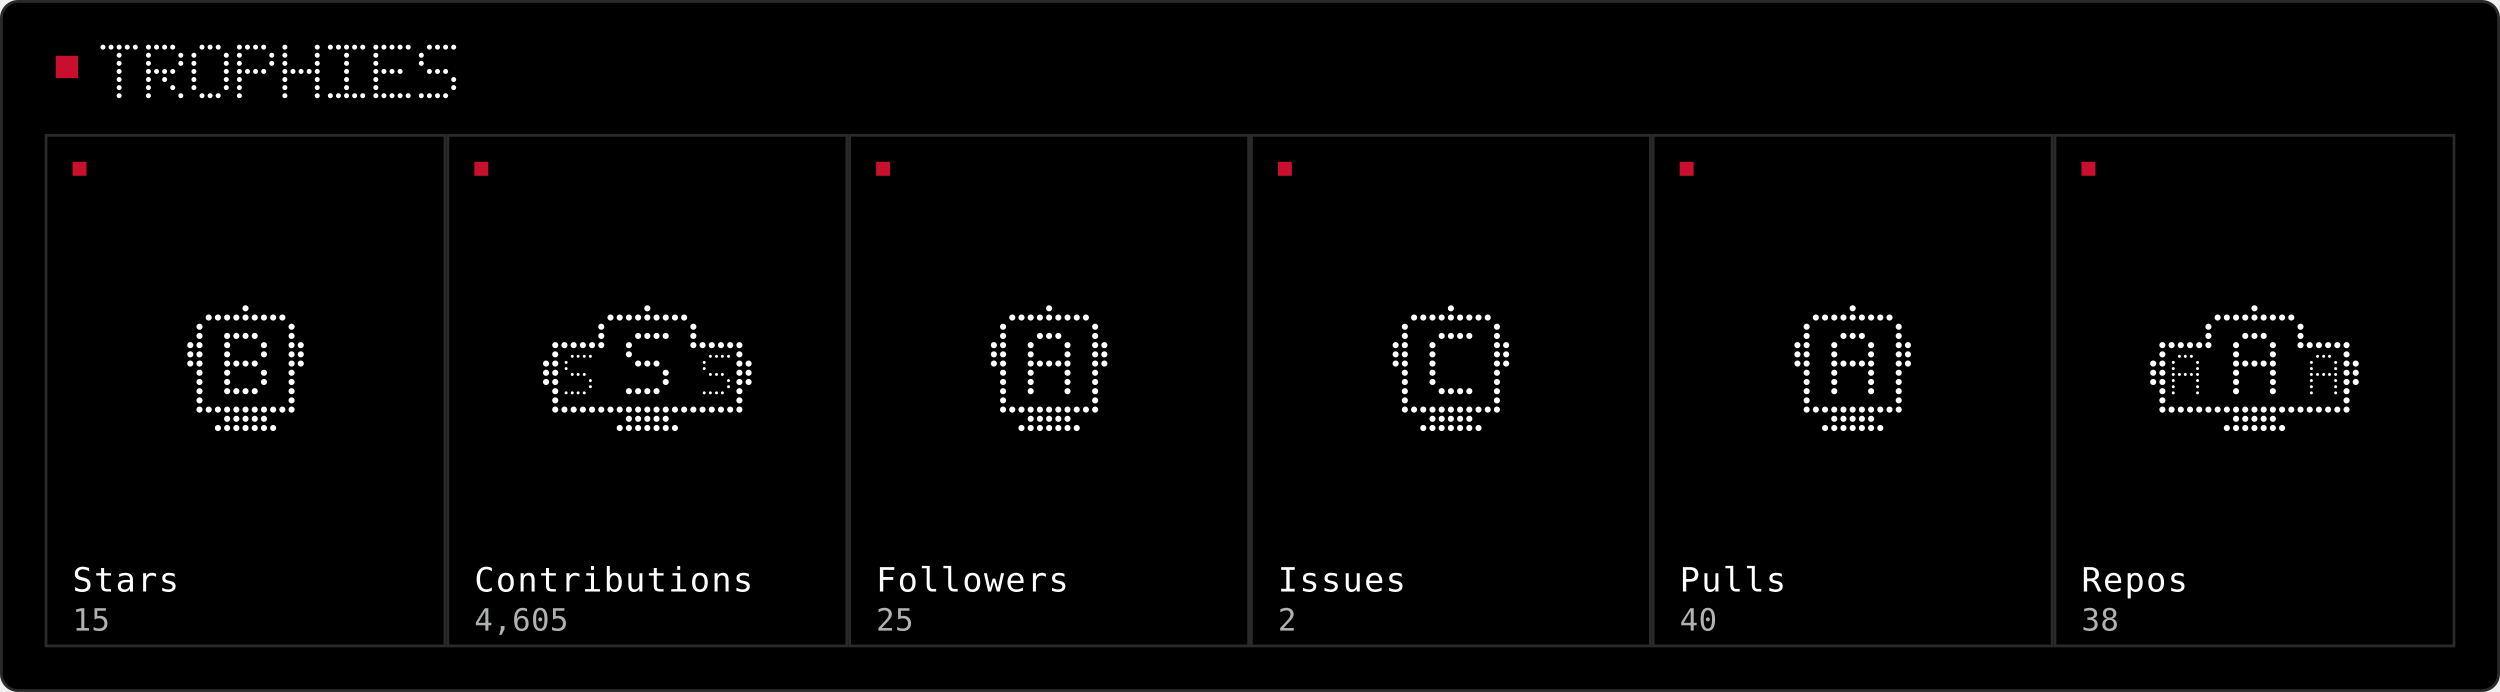
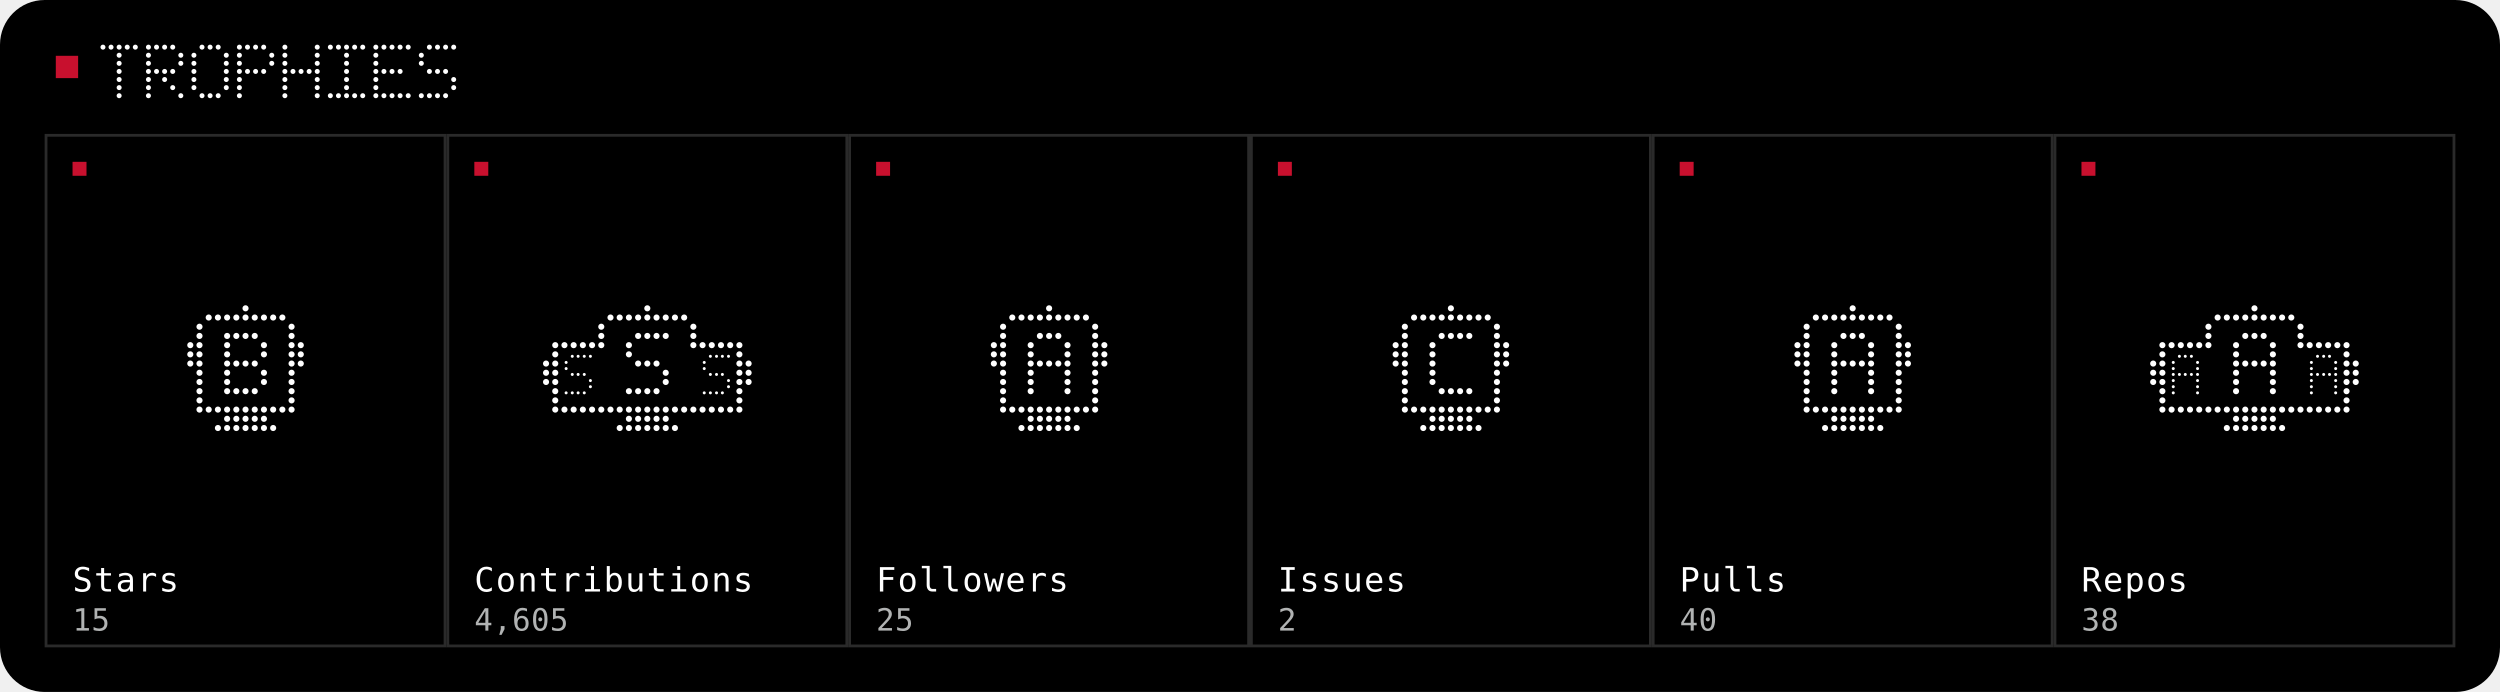
<svg xmlns="http://www.w3.org/2000/svg" width="896" height="248" viewBox="0 0 896 248" role="img">
-   <rect x="0.5" y="0.5" width="895" height="247" rx="6" fill="#000000" stroke="#2A2A2A" stroke-width="1" />
+   <rect width="896" height="248" rx="16" fill="#000000" />
  <rect x="20" y="20" width="8" height="8" fill="#C8102E" />
  <circle cx="36.9" cy="16.9" r="0.90" fill="#FFFFFF" />
  <circle cx="39.8" cy="16.9" r="0.90" fill="#FFFFFF" />
  <circle cx="42.7" cy="16.9" r="0.90" fill="#FFFFFF" />
  <circle cx="45.6" cy="16.9" r="0.90" fill="#FFFFFF" />
  <circle cx="48.5" cy="16.9" r="0.90" fill="#FFFFFF" />
  <circle cx="42.7" cy="19.8" r="0.90" fill="#FFFFFF" />
  <circle cx="42.7" cy="22.7" r="0.90" fill="#FFFFFF" />
  <circle cx="42.7" cy="25.6" r="0.90" fill="#FFFFFF" />
  <circle cx="42.7" cy="28.5" r="0.90" fill="#FFFFFF" />
  <circle cx="42.7" cy="31.4" r="0.90" fill="#FFFFFF" />
  <circle cx="42.7" cy="34.3" r="0.90" fill="#FFFFFF" />
  <circle cx="53.2" cy="16.9" r="0.90" fill="#FFFFFF" />
  <circle cx="56.1" cy="16.9" r="0.90" fill="#FFFFFF" />
  <circle cx="59.0" cy="16.9" r="0.90" fill="#FFFFFF" />
  <circle cx="61.9" cy="16.9" r="0.90" fill="#FFFFFF" />
  <circle cx="53.2" cy="19.8" r="0.90" fill="#FFFFFF" />
  <circle cx="64.8" cy="19.8" r="0.90" fill="#FFFFFF" />
  <circle cx="53.2" cy="22.7" r="0.90" fill="#FFFFFF" />
  <circle cx="64.8" cy="22.7" r="0.90" fill="#FFFFFF" />
  <circle cx="53.2" cy="25.6" r="0.90" fill="#FFFFFF" />
  <circle cx="56.1" cy="25.6" r="0.90" fill="#FFFFFF" />
  <circle cx="59.0" cy="25.6" r="0.90" fill="#FFFFFF" />
  <circle cx="61.9" cy="25.6" r="0.90" fill="#FFFFFF" />
  <circle cx="53.2" cy="28.5" r="0.90" fill="#FFFFFF" />
  <circle cx="59.0" cy="28.5" r="0.90" fill="#FFFFFF" />
  <circle cx="53.2" cy="31.4" r="0.90" fill="#FFFFFF" />
  <circle cx="61.9" cy="31.4" r="0.90" fill="#FFFFFF" />
  <circle cx="53.2" cy="34.3" r="0.90" fill="#FFFFFF" />
  <circle cx="64.8" cy="34.3" r="0.90" fill="#FFFFFF" />
  <circle cx="72.4" cy="16.9" r="0.90" fill="#FFFFFF" />
  <circle cx="75.3" cy="16.9" r="0.90" fill="#FFFFFF" />
  <circle cx="78.2" cy="16.9" r="0.90" fill="#FFFFFF" />
  <circle cx="69.5" cy="19.8" r="0.90" fill="#FFFFFF" />
  <circle cx="81.1" cy="19.8" r="0.90" fill="#FFFFFF" />
  <circle cx="69.5" cy="22.7" r="0.90" fill="#FFFFFF" />
  <circle cx="81.1" cy="22.7" r="0.90" fill="#FFFFFF" />
  <circle cx="69.5" cy="25.6" r="0.90" fill="#FFFFFF" />
  <circle cx="81.1" cy="25.6" r="0.90" fill="#FFFFFF" />
  <circle cx="69.5" cy="28.5" r="0.90" fill="#FFFFFF" />
  <circle cx="81.1" cy="28.5" r="0.90" fill="#FFFFFF" />
  <circle cx="69.5" cy="31.4" r="0.90" fill="#FFFFFF" />
  <circle cx="81.1" cy="31.4" r="0.90" fill="#FFFFFF" />
  <circle cx="72.4" cy="34.3" r="0.90" fill="#FFFFFF" />
  <circle cx="75.3" cy="34.3" r="0.90" fill="#FFFFFF" />
  <circle cx="78.2" cy="34.3" r="0.90" fill="#FFFFFF" />
  <circle cx="85.8" cy="16.9" r="0.90" fill="#FFFFFF" />
  <circle cx="88.7" cy="16.9" r="0.90" fill="#FFFFFF" />
  <circle cx="91.6" cy="16.9" r="0.90" fill="#FFFFFF" />
  <circle cx="94.5" cy="16.9" r="0.90" fill="#FFFFFF" />
  <circle cx="85.8" cy="19.8" r="0.90" fill="#FFFFFF" />
  <circle cx="97.4" cy="19.8" r="0.90" fill="#FFFFFF" />
  <circle cx="85.8" cy="22.7" r="0.90" fill="#FFFFFF" />
  <circle cx="97.4" cy="22.7" r="0.90" fill="#FFFFFF" />
  <circle cx="85.8" cy="25.6" r="0.90" fill="#FFFFFF" />
  <circle cx="88.7" cy="25.6" r="0.90" fill="#FFFFFF" />
  <circle cx="91.6" cy="25.6" r="0.90" fill="#FFFFFF" />
  <circle cx="94.5" cy="25.6" r="0.90" fill="#FFFFFF" />
  <circle cx="85.8" cy="28.5" r="0.90" fill="#FFFFFF" />
  <circle cx="85.8" cy="31.4" r="0.90" fill="#FFFFFF" />
  <circle cx="85.8" cy="34.3" r="0.90" fill="#FFFFFF" />
  <circle cx="102.1" cy="16.9" r="0.90" fill="#FFFFFF" />
  <circle cx="113.7" cy="16.9" r="0.90" fill="#FFFFFF" />
  <circle cx="102.1" cy="19.8" r="0.90" fill="#FFFFFF" />
  <circle cx="113.7" cy="19.8" r="0.90" fill="#FFFFFF" />
  <circle cx="102.1" cy="22.7" r="0.90" fill="#FFFFFF" />
  <circle cx="113.7" cy="22.7" r="0.90" fill="#FFFFFF" />
  <circle cx="102.1" cy="25.6" r="0.90" fill="#FFFFFF" />
  <circle cx="105.0" cy="25.6" r="0.90" fill="#FFFFFF" />
  <circle cx="107.9" cy="25.6" r="0.90" fill="#FFFFFF" />
  <circle cx="110.8" cy="25.6" r="0.90" fill="#FFFFFF" />
  <circle cx="113.7" cy="25.6" r="0.90" fill="#FFFFFF" />
  <circle cx="102.1" cy="28.5" r="0.90" fill="#FFFFFF" />
  <circle cx="113.7" cy="28.5" r="0.90" fill="#FFFFFF" />
  <circle cx="102.1" cy="31.4" r="0.90" fill="#FFFFFF" />
  <circle cx="113.7" cy="31.4" r="0.90" fill="#FFFFFF" />
  <circle cx="102.1" cy="34.3" r="0.90" fill="#FFFFFF" />
  <circle cx="113.7" cy="34.3" r="0.90" fill="#FFFFFF" />
  <circle cx="118.4" cy="16.9" r="0.90" fill="#FFFFFF" />
  <circle cx="121.3" cy="16.9" r="0.90" fill="#FFFFFF" />
  <circle cx="124.2" cy="16.9" r="0.90" fill="#FFFFFF" />
  <circle cx="127.1" cy="16.9" r="0.90" fill="#FFFFFF" />
  <circle cx="130.0" cy="16.9" r="0.90" fill="#FFFFFF" />
  <circle cx="124.2" cy="19.8" r="0.90" fill="#FFFFFF" />
  <circle cx="124.2" cy="22.7" r="0.90" fill="#FFFFFF" />
  <circle cx="124.2" cy="25.6" r="0.90" fill="#FFFFFF" />
  <circle cx="124.2" cy="28.5" r="0.90" fill="#FFFFFF" />
  <circle cx="124.2" cy="31.4" r="0.90" fill="#FFFFFF" />
  <circle cx="118.4" cy="34.3" r="0.90" fill="#FFFFFF" />
  <circle cx="121.3" cy="34.3" r="0.90" fill="#FFFFFF" />
  <circle cx="124.2" cy="34.3" r="0.90" fill="#FFFFFF" />
  <circle cx="127.1" cy="34.3" r="0.90" fill="#FFFFFF" />
  <circle cx="130.0" cy="34.3" r="0.90" fill="#FFFFFF" />
  <circle cx="134.7" cy="16.9" r="0.90" fill="#FFFFFF" />
  <circle cx="137.6" cy="16.9" r="0.90" fill="#FFFFFF" />
  <circle cx="140.5" cy="16.9" r="0.90" fill="#FFFFFF" />
  <circle cx="143.4" cy="16.9" r="0.90" fill="#FFFFFF" />
  <circle cx="146.3" cy="16.9" r="0.90" fill="#FFFFFF" />
  <circle cx="134.7" cy="19.8" r="0.90" fill="#FFFFFF" />
  <circle cx="134.7" cy="22.7" r="0.90" fill="#FFFFFF" />
  <circle cx="134.7" cy="25.6" r="0.90" fill="#FFFFFF" />
  <circle cx="137.6" cy="25.6" r="0.90" fill="#FFFFFF" />
  <circle cx="140.5" cy="25.6" r="0.90" fill="#FFFFFF" />
  <circle cx="143.4" cy="25.6" r="0.90" fill="#FFFFFF" />
  <circle cx="134.7" cy="28.5" r="0.90" fill="#FFFFFF" />
  <circle cx="134.7" cy="31.4" r="0.90" fill="#FFFFFF" />
  <circle cx="134.7" cy="34.3" r="0.90" fill="#FFFFFF" />
  <circle cx="137.6" cy="34.3" r="0.90" fill="#FFFFFF" />
  <circle cx="140.5" cy="34.3" r="0.90" fill="#FFFFFF" />
  <circle cx="143.4" cy="34.3" r="0.90" fill="#FFFFFF" />
  <circle cx="146.3" cy="34.3" r="0.90" fill="#FFFFFF" />
  <circle cx="153.9" cy="16.9" r="0.90" fill="#FFFFFF" />
  <circle cx="156.8" cy="16.9" r="0.90" fill="#FFFFFF" />
  <circle cx="159.7" cy="16.9" r="0.90" fill="#FFFFFF" />
  <circle cx="162.6" cy="16.9" r="0.90" fill="#FFFFFF" />
  <circle cx="151.0" cy="19.8" r="0.90" fill="#FFFFFF" />
  <circle cx="151.0" cy="22.7" r="0.90" fill="#FFFFFF" />
  <circle cx="153.9" cy="25.6" r="0.90" fill="#FFFFFF" />
  <circle cx="156.8" cy="25.6" r="0.90" fill="#FFFFFF" />
  <circle cx="159.7" cy="25.6" r="0.90" fill="#FFFFFF" />
  <circle cx="162.6" cy="28.5" r="0.90" fill="#FFFFFF" />
  <circle cx="162.6" cy="31.4" r="0.90" fill="#FFFFFF" />
  <circle cx="151.0" cy="34.3" r="0.90" fill="#FFFFFF" />
  <circle cx="153.9" cy="34.3" r="0.90" fill="#FFFFFF" />
  <circle cx="156.8" cy="34.3" r="0.90" fill="#FFFFFF" />
  <circle cx="159.7" cy="34.3" r="0.90" fill="#FFFFFF" />
  <rect x="16.5" y="48.5" width="143.0" height="183.0" fill="none" stroke="#2A2A2A" />
  <rect x="26.0" y="58.0" width="5" height="5" fill="#C8102E" />
  <circle cx="88.0" cy="110.5" r="1.10" fill="#FFFFFF" />
  <circle cx="74.8" cy="113.8" r="1.10" fill="#FFFFFF" />
  <circle cx="78.1" cy="113.8" r="1.10" fill="#FFFFFF" />
  <circle cx="81.4" cy="113.8" r="1.10" fill="#FFFFFF" />
  <circle cx="84.7" cy="113.8" r="1.10" fill="#FFFFFF" />
  <circle cx="88.0" cy="113.8" r="1.10" fill="#FFFFFF" />
  <circle cx="91.3" cy="113.8" r="1.10" fill="#FFFFFF" />
  <circle cx="94.6" cy="113.8" r="1.10" fill="#FFFFFF" />
  <circle cx="97.9" cy="113.8" r="1.10" fill="#FFFFFF" />
  <circle cx="101.2" cy="113.8" r="1.10" fill="#FFFFFF" />
  <circle cx="71.5" cy="117.1" r="1.10" fill="#FFFFFF" />
  <circle cx="104.5" cy="117.1" r="1.10" fill="#FFFFFF" />
  <circle cx="71.5" cy="120.4" r="1.10" fill="#FFFFFF" />
  <circle cx="104.5" cy="120.4" r="1.10" fill="#FFFFFF" />
  <circle cx="71.5" cy="123.7" r="1.10" fill="#FFFFFF" />
  <circle cx="104.5" cy="123.7" r="1.10" fill="#FFFFFF" />
  <circle cx="71.5" cy="127.0" r="1.10" fill="#FFFFFF" />
  <circle cx="104.5" cy="127.0" r="1.10" fill="#FFFFFF" />
  <circle cx="71.5" cy="130.3" r="1.10" fill="#FFFFFF" />
  <circle cx="104.5" cy="130.3" r="1.10" fill="#FFFFFF" />
  <circle cx="71.5" cy="133.6" r="1.10" fill="#FFFFFF" />
  <circle cx="104.5" cy="133.6" r="1.10" fill="#FFFFFF" />
  <circle cx="71.5" cy="136.9" r="1.10" fill="#FFFFFF" />
  <circle cx="104.5" cy="136.9" r="1.10" fill="#FFFFFF" />
  <circle cx="71.5" cy="140.2" r="1.10" fill="#FFFFFF" />
  <circle cx="104.5" cy="140.2" r="1.10" fill="#FFFFFF" />
  <circle cx="71.5" cy="143.5" r="1.10" fill="#FFFFFF" />
  <circle cx="104.5" cy="143.5" r="1.10" fill="#FFFFFF" />
  <circle cx="68.2" cy="123.7" r="1.10" fill="#FFFFFF" />
  <circle cx="107.8" cy="123.7" r="1.10" fill="#FFFFFF" />
  <circle cx="68.2" cy="127.0" r="1.10" fill="#FFFFFF" />
  <circle cx="107.8" cy="127.0" r="1.10" fill="#FFFFFF" />
  <circle cx="68.2" cy="130.3" r="1.10" fill="#FFFFFF" />
  <circle cx="107.8" cy="130.3" r="1.10" fill="#FFFFFF" />
  <circle cx="71.5" cy="146.8" r="1.10" fill="#FFFFFF" />
  <circle cx="74.8" cy="146.8" r="1.10" fill="#FFFFFF" />
  <circle cx="78.1" cy="146.8" r="1.10" fill="#FFFFFF" />
  <circle cx="81.4" cy="146.8" r="1.10" fill="#FFFFFF" />
  <circle cx="84.7" cy="146.8" r="1.10" fill="#FFFFFF" />
  <circle cx="88.0" cy="146.8" r="1.10" fill="#FFFFFF" />
  <circle cx="91.3" cy="146.8" r="1.10" fill="#FFFFFF" />
  <circle cx="94.6" cy="146.8" r="1.10" fill="#FFFFFF" />
  <circle cx="97.9" cy="146.8" r="1.10" fill="#FFFFFF" />
  <circle cx="101.2" cy="146.8" r="1.10" fill="#FFFFFF" />
  <circle cx="104.5" cy="146.8" r="1.10" fill="#FFFFFF" />
  <circle cx="81.4" cy="150.1" r="1.10" fill="#FFFFFF" />
  <circle cx="84.7" cy="150.1" r="1.10" fill="#FFFFFF" />
  <circle cx="88.0" cy="150.1" r="1.10" fill="#FFFFFF" />
  <circle cx="91.3" cy="150.1" r="1.10" fill="#FFFFFF" />
  <circle cx="94.6" cy="150.1" r="1.10" fill="#FFFFFF" />
  <circle cx="78.1" cy="153.4" r="1.10" fill="#FFFFFF" />
  <circle cx="81.4" cy="153.4" r="1.10" fill="#FFFFFF" />
  <circle cx="84.7" cy="153.4" r="1.10" fill="#FFFFFF" />
  <circle cx="88.0" cy="153.4" r="1.10" fill="#FFFFFF" />
  <circle cx="91.3" cy="153.4" r="1.10" fill="#FFFFFF" />
  <circle cx="94.6" cy="153.4" r="1.10" fill="#FFFFFF" />
  <circle cx="97.9" cy="153.4" r="1.10" fill="#FFFFFF" />
  <circle cx="81.4" cy="120.4" r="1.10" fill="#FFFFFF" />
  <circle cx="84.7" cy="120.4" r="1.10" fill="#FFFFFF" />
  <circle cx="88.0" cy="120.4" r="1.10" fill="#FFFFFF" />
  <circle cx="91.3" cy="120.4" r="1.10" fill="#FFFFFF" />
  <circle cx="81.4" cy="123.7" r="1.10" fill="#FFFFFF" />
  <circle cx="94.6" cy="123.7" r="1.10" fill="#FFFFFF" />
  <circle cx="81.4" cy="127.0" r="1.10" fill="#FFFFFF" />
  <circle cx="94.6" cy="127.0" r="1.10" fill="#FFFFFF" />
  <circle cx="81.4" cy="130.3" r="1.10" fill="#FFFFFF" />
  <circle cx="84.7" cy="130.3" r="1.10" fill="#FFFFFF" />
  <circle cx="88.0" cy="130.3" r="1.10" fill="#FFFFFF" />
  <circle cx="91.3" cy="130.3" r="1.10" fill="#FFFFFF" />
  <circle cx="81.4" cy="133.6" r="1.10" fill="#FFFFFF" />
  <circle cx="94.6" cy="133.6" r="1.10" fill="#FFFFFF" />
  <circle cx="81.4" cy="136.9" r="1.10" fill="#FFFFFF" />
  <circle cx="94.6" cy="136.9" r="1.10" fill="#FFFFFF" />
  <circle cx="81.4" cy="140.2" r="1.10" fill="#FFFFFF" />
  <circle cx="84.7" cy="140.2" r="1.10" fill="#FFFFFF" />
  <circle cx="88.0" cy="140.2" r="1.10" fill="#FFFFFF" />
  <circle cx="91.3" cy="140.2" r="1.10" fill="#FFFFFF" />
  <text x="26.0" y="212" fill="#FFFFFF" text-anchor="start" font-family="ui-monospace, Geist Mono, monospace" font-size="12" letter-spacing="0.5" dominant-baseline="auto">Stars</text>
  <text x="26.0" y="226" fill="#B1B3B3" text-anchor="start" font-family="ui-monospace, Geist Mono, monospace" font-size="11" letter-spacing="0.15" dominant-baseline="auto">15</text>
  <rect x="160.5" y="48.5" width="143.0" height="183.0" fill="none" stroke="#2A2A2A" />
  <rect x="170.0" y="58.0" width="5" height="5" fill="#C8102E" />
  <circle cx="232.0" cy="110.5" r="1.10" fill="#FFFFFF" />
  <circle cx="218.8" cy="113.8" r="1.10" fill="#FFFFFF" />
  <circle cx="222.1" cy="113.8" r="1.10" fill="#FFFFFF" />
  <circle cx="225.4" cy="113.8" r="1.10" fill="#FFFFFF" />
  <circle cx="228.7" cy="113.8" r="1.10" fill="#FFFFFF" />
  <circle cx="232.0" cy="113.8" r="1.10" fill="#FFFFFF" />
  <circle cx="235.3" cy="113.8" r="1.10" fill="#FFFFFF" />
  <circle cx="238.6" cy="113.8" r="1.10" fill="#FFFFFF" />
  <circle cx="241.9" cy="113.8" r="1.10" fill="#FFFFFF" />
  <circle cx="245.2" cy="113.8" r="1.10" fill="#FFFFFF" />
  <circle cx="215.5" cy="117.1" r="1.10" fill="#FFFFFF" />
  <circle cx="248.5" cy="117.1" r="1.10" fill="#FFFFFF" />
  <circle cx="215.5" cy="120.4" r="1.10" fill="#FFFFFF" />
  <circle cx="248.5" cy="120.4" r="1.10" fill="#FFFFFF" />
  <circle cx="215.5" cy="123.7" r="1.10" fill="#FFFFFF" />
  <circle cx="248.5" cy="123.7" r="1.10" fill="#FFFFFF" />
  <circle cx="202.3" cy="123.7" r="1.10" fill="#FFFFFF" />
  <circle cx="205.6" cy="123.7" r="1.10" fill="#FFFFFF" />
  <circle cx="208.9" cy="123.7" r="1.10" fill="#FFFFFF" />
  <circle cx="212.2" cy="123.7" r="1.10" fill="#FFFFFF" />
  <circle cx="199.0" cy="123.7" r="1.10" fill="#FFFFFF" />
  <circle cx="251.8" cy="123.7" r="1.10" fill="#FFFFFF" />
  <circle cx="255.1" cy="123.7" r="1.10" fill="#FFFFFF" />
  <circle cx="258.4" cy="123.7" r="1.10" fill="#FFFFFF" />
  <circle cx="261.7" cy="123.7" r="1.10" fill="#FFFFFF" />
  <circle cx="265.0" cy="123.7" r="1.10" fill="#FFFFFF" />
  <circle cx="199.0" cy="127.0" r="1.10" fill="#FFFFFF" />
  <circle cx="265.0" cy="127.0" r="1.10" fill="#FFFFFF" />
  <circle cx="199.0" cy="130.3" r="1.10" fill="#FFFFFF" />
  <circle cx="265.0" cy="130.3" r="1.10" fill="#FFFFFF" />
  <circle cx="199.0" cy="133.6" r="1.10" fill="#FFFFFF" />
  <circle cx="265.0" cy="133.6" r="1.10" fill="#FFFFFF" />
  <circle cx="199.0" cy="136.9" r="1.10" fill="#FFFFFF" />
  <circle cx="265.0" cy="136.9" r="1.10" fill="#FFFFFF" />
  <circle cx="199.0" cy="140.2" r="1.10" fill="#FFFFFF" />
  <circle cx="265.0" cy="140.2" r="1.10" fill="#FFFFFF" />
  <circle cx="199.0" cy="143.5" r="1.10" fill="#FFFFFF" />
  <circle cx="265.0" cy="143.5" r="1.10" fill="#FFFFFF" />
  <circle cx="195.7" cy="130.3" r="1.10" fill="#FFFFFF" />
  <circle cx="195.7" cy="133.6" r="1.10" fill="#FFFFFF" />
  <circle cx="195.7" cy="136.9" r="1.10" fill="#FFFFFF" />
  <circle cx="268.3" cy="130.3" r="1.10" fill="#FFFFFF" />
  <circle cx="268.3" cy="133.6" r="1.10" fill="#FFFFFF" />
  <circle cx="268.3" cy="136.9" r="1.10" fill="#FFFFFF" />
  <circle cx="199.0" cy="146.8" r="1.10" fill="#FFFFFF" />
  <circle cx="202.3" cy="146.8" r="1.10" fill="#FFFFFF" />
  <circle cx="205.6" cy="146.8" r="1.10" fill="#FFFFFF" />
  <circle cx="208.9" cy="146.8" r="1.10" fill="#FFFFFF" />
  <circle cx="212.2" cy="146.8" r="1.10" fill="#FFFFFF" />
  <circle cx="215.5" cy="146.8" r="1.10" fill="#FFFFFF" />
  <circle cx="218.8" cy="146.8" r="1.10" fill="#FFFFFF" />
  <circle cx="222.1" cy="146.8" r="1.10" fill="#FFFFFF" />
  <circle cx="225.4" cy="146.8" r="1.10" fill="#FFFFFF" />
  <circle cx="228.7" cy="146.8" r="1.10" fill="#FFFFFF" />
  <circle cx="232.0" cy="146.8" r="1.10" fill="#FFFFFF" />
  <circle cx="235.3" cy="146.8" r="1.10" fill="#FFFFFF" />
  <circle cx="238.6" cy="146.8" r="1.10" fill="#FFFFFF" />
  <circle cx="241.9" cy="146.8" r="1.10" fill="#FFFFFF" />
  <circle cx="245.2" cy="146.8" r="1.10" fill="#FFFFFF" />
  <circle cx="248.5" cy="146.8" r="1.10" fill="#FFFFFF" />
  <circle cx="251.8" cy="146.8" r="1.10" fill="#FFFFFF" />
  <circle cx="255.1" cy="146.8" r="1.10" fill="#FFFFFF" />
  <circle cx="258.4" cy="146.8" r="1.10" fill="#FFFFFF" />
  <circle cx="261.7" cy="146.8" r="1.10" fill="#FFFFFF" />
  <circle cx="265.0" cy="146.8" r="1.10" fill="#FFFFFF" />
  <circle cx="225.4" cy="150.1" r="1.10" fill="#FFFFFF" />
  <circle cx="228.7" cy="150.1" r="1.10" fill="#FFFFFF" />
  <circle cx="232.0" cy="150.1" r="1.10" fill="#FFFFFF" />
  <circle cx="235.3" cy="150.1" r="1.10" fill="#FFFFFF" />
  <circle cx="238.6" cy="150.1" r="1.10" fill="#FFFFFF" />
  <circle cx="222.1" cy="153.4" r="1.10" fill="#FFFFFF" />
  <circle cx="225.4" cy="153.4" r="1.10" fill="#FFFFFF" />
  <circle cx="228.7" cy="153.4" r="1.10" fill="#FFFFFF" />
  <circle cx="232.0" cy="153.4" r="1.10" fill="#FFFFFF" />
  <circle cx="235.3" cy="153.4" r="1.10" fill="#FFFFFF" />
  <circle cx="238.6" cy="153.4" r="1.10" fill="#FFFFFF" />
  <circle cx="241.9" cy="153.4" r="1.10" fill="#FFFFFF" />
  <circle cx="228.7" cy="120.4" r="1.10" fill="#FFFFFF" />
  <circle cx="232.0" cy="120.4" r="1.10" fill="#FFFFFF" />
  <circle cx="235.3" cy="120.4" r="1.10" fill="#FFFFFF" />
  <circle cx="238.6" cy="120.4" r="1.10" fill="#FFFFFF" />
  <circle cx="225.4" cy="123.7" r="1.10" fill="#FFFFFF" />
  <circle cx="225.4" cy="127.0" r="1.10" fill="#FFFFFF" />
  <circle cx="228.7" cy="130.3" r="1.10" fill="#FFFFFF" />
  <circle cx="232.0" cy="130.3" r="1.10" fill="#FFFFFF" />
  <circle cx="235.3" cy="130.3" r="1.10" fill="#FFFFFF" />
  <circle cx="238.6" cy="133.6" r="1.10" fill="#FFFFFF" />
  <circle cx="238.6" cy="136.9" r="1.10" fill="#FFFFFF" />
  <circle cx="225.4" cy="140.2" r="1.10" fill="#FFFFFF" />
  <circle cx="228.7" cy="140.2" r="1.10" fill="#FFFFFF" />
  <circle cx="232.0" cy="140.2" r="1.10" fill="#FFFFFF" />
  <circle cx="235.3" cy="140.2" r="1.10" fill="#FFFFFF" />
  <circle cx="205.1" cy="127.7" r="0.54" fill="#FFFFFF" />
  <circle cx="207.2" cy="127.7" r="0.54" fill="#FFFFFF" />
  <circle cx="209.4" cy="127.7" r="0.54" fill="#FFFFFF" />
  <circle cx="211.6" cy="127.7" r="0.54" fill="#FFFFFF" />
  <circle cx="202.9" cy="129.9" r="0.54" fill="#FFFFFF" />
  <circle cx="202.9" cy="132.1" r="0.54" fill="#FFFFFF" />
  <circle cx="205.1" cy="134.2" r="0.54" fill="#FFFFFF" />
  <circle cx="207.2" cy="134.2" r="0.54" fill="#FFFFFF" />
  <circle cx="209.4" cy="134.2" r="0.54" fill="#FFFFFF" />
  <circle cx="211.6" cy="136.4" r="0.54" fill="#FFFFFF" />
  <circle cx="211.6" cy="138.6" r="0.54" fill="#FFFFFF" />
  <circle cx="202.9" cy="140.8" r="0.54" fill="#FFFFFF" />
  <circle cx="205.1" cy="140.8" r="0.54" fill="#FFFFFF" />
  <circle cx="207.2" cy="140.8" r="0.54" fill="#FFFFFF" />
  <circle cx="209.4" cy="140.8" r="0.54" fill="#FFFFFF" />
  <circle cx="254.6" cy="127.7" r="0.54" fill="#FFFFFF" />
  <circle cx="256.8" cy="127.7" r="0.54" fill="#FFFFFF" />
  <circle cx="258.9" cy="127.7" r="0.54" fill="#FFFFFF" />
  <circle cx="261.1" cy="127.7" r="0.54" fill="#FFFFFF" />
  <circle cx="252.4" cy="129.9" r="0.54" fill="#FFFFFF" />
  <circle cx="252.4" cy="132.1" r="0.54" fill="#FFFFFF" />
  <circle cx="254.6" cy="134.2" r="0.54" fill="#FFFFFF" />
  <circle cx="256.8" cy="134.2" r="0.54" fill="#FFFFFF" />
  <circle cx="258.9" cy="134.2" r="0.54" fill="#FFFFFF" />
  <circle cx="261.1" cy="136.4" r="0.54" fill="#FFFFFF" />
  <circle cx="261.1" cy="138.6" r="0.54" fill="#FFFFFF" />
  <circle cx="252.4" cy="140.8" r="0.54" fill="#FFFFFF" />
  <circle cx="254.6" cy="140.8" r="0.54" fill="#FFFFFF" />
  <circle cx="256.8" cy="140.8" r="0.54" fill="#FFFFFF" />
  <circle cx="258.9" cy="140.8" r="0.54" fill="#FFFFFF" />
  <text x="170.0" y="212" fill="#FFFFFF" text-anchor="start" font-family="ui-monospace, Geist Mono, monospace" font-size="12" letter-spacing="0.5" dominant-baseline="auto">Contributions</text>
  <text x="170.0" y="226" fill="#B1B3B3" text-anchor="start" font-family="ui-monospace, Geist Mono, monospace" font-size="11" letter-spacing="0.15" dominant-baseline="auto">4,605</text>
  <rect x="304.5" y="48.5" width="143.0" height="183.0" fill="none" stroke="#2A2A2A" />
  <rect x="314.0" y="58.0" width="5" height="5" fill="#C8102E" />
  <circle cx="376.0" cy="110.5" r="1.10" fill="#FFFFFF" />
  <circle cx="362.8" cy="113.8" r="1.10" fill="#FFFFFF" />
  <circle cx="366.1" cy="113.8" r="1.10" fill="#FFFFFF" />
  <circle cx="369.4" cy="113.8" r="1.10" fill="#FFFFFF" />
  <circle cx="372.7" cy="113.8" r="1.10" fill="#FFFFFF" />
  <circle cx="376.0" cy="113.8" r="1.10" fill="#FFFFFF" />
  <circle cx="379.3" cy="113.8" r="1.10" fill="#FFFFFF" />
  <circle cx="382.6" cy="113.8" r="1.10" fill="#FFFFFF" />
  <circle cx="385.9" cy="113.8" r="1.10" fill="#FFFFFF" />
  <circle cx="389.2" cy="113.8" r="1.10" fill="#FFFFFF" />
  <circle cx="359.5" cy="117.1" r="1.10" fill="#FFFFFF" />
  <circle cx="392.5" cy="117.1" r="1.10" fill="#FFFFFF" />
  <circle cx="359.5" cy="120.4" r="1.10" fill="#FFFFFF" />
  <circle cx="392.5" cy="120.4" r="1.10" fill="#FFFFFF" />
  <circle cx="359.5" cy="123.7" r="1.10" fill="#FFFFFF" />
  <circle cx="392.5" cy="123.7" r="1.10" fill="#FFFFFF" />
  <circle cx="359.5" cy="127.0" r="1.10" fill="#FFFFFF" />
  <circle cx="392.5" cy="127.0" r="1.10" fill="#FFFFFF" />
  <circle cx="359.5" cy="130.3" r="1.10" fill="#FFFFFF" />
  <circle cx="392.5" cy="130.3" r="1.10" fill="#FFFFFF" />
  <circle cx="359.5" cy="133.6" r="1.10" fill="#FFFFFF" />
  <circle cx="392.5" cy="133.6" r="1.10" fill="#FFFFFF" />
  <circle cx="359.5" cy="136.9" r="1.10" fill="#FFFFFF" />
  <circle cx="392.5" cy="136.9" r="1.10" fill="#FFFFFF" />
  <circle cx="359.5" cy="140.2" r="1.10" fill="#FFFFFF" />
  <circle cx="392.5" cy="140.2" r="1.10" fill="#FFFFFF" />
  <circle cx="359.5" cy="143.5" r="1.10" fill="#FFFFFF" />
  <circle cx="392.5" cy="143.5" r="1.10" fill="#FFFFFF" />
  <circle cx="356.2" cy="123.7" r="1.10" fill="#FFFFFF" />
  <circle cx="395.8" cy="123.7" r="1.10" fill="#FFFFFF" />
  <circle cx="356.2" cy="127.0" r="1.10" fill="#FFFFFF" />
  <circle cx="395.8" cy="127.0" r="1.10" fill="#FFFFFF" />
  <circle cx="356.2" cy="130.3" r="1.10" fill="#FFFFFF" />
  <circle cx="395.8" cy="130.3" r="1.10" fill="#FFFFFF" />
  <circle cx="359.5" cy="146.8" r="1.10" fill="#FFFFFF" />
  <circle cx="362.8" cy="146.8" r="1.10" fill="#FFFFFF" />
  <circle cx="366.1" cy="146.8" r="1.10" fill="#FFFFFF" />
  <circle cx="369.4" cy="146.8" r="1.10" fill="#FFFFFF" />
  <circle cx="372.7" cy="146.8" r="1.10" fill="#FFFFFF" />
  <circle cx="376.0" cy="146.8" r="1.10" fill="#FFFFFF" />
  <circle cx="379.3" cy="146.8" r="1.10" fill="#FFFFFF" />
  <circle cx="382.6" cy="146.8" r="1.10" fill="#FFFFFF" />
  <circle cx="385.9" cy="146.8" r="1.10" fill="#FFFFFF" />
  <circle cx="389.2" cy="146.8" r="1.10" fill="#FFFFFF" />
  <circle cx="392.5" cy="146.8" r="1.10" fill="#FFFFFF" />
  <circle cx="369.4" cy="150.1" r="1.10" fill="#FFFFFF" />
  <circle cx="372.7" cy="150.1" r="1.10" fill="#FFFFFF" />
  <circle cx="376.0" cy="150.1" r="1.10" fill="#FFFFFF" />
  <circle cx="379.3" cy="150.1" r="1.10" fill="#FFFFFF" />
  <circle cx="382.6" cy="150.1" r="1.10" fill="#FFFFFF" />
  <circle cx="366.1" cy="153.4" r="1.10" fill="#FFFFFF" />
  <circle cx="369.4" cy="153.4" r="1.10" fill="#FFFFFF" />
  <circle cx="372.7" cy="153.4" r="1.10" fill="#FFFFFF" />
  <circle cx="376.0" cy="153.4" r="1.10" fill="#FFFFFF" />
  <circle cx="379.3" cy="153.4" r="1.10" fill="#FFFFFF" />
  <circle cx="382.6" cy="153.4" r="1.10" fill="#FFFFFF" />
  <circle cx="385.9" cy="153.4" r="1.10" fill="#FFFFFF" />
  <circle cx="372.7" cy="120.4" r="1.10" fill="#FFFFFF" />
  <circle cx="376.0" cy="120.4" r="1.10" fill="#FFFFFF" />
  <circle cx="379.3" cy="120.4" r="1.10" fill="#FFFFFF" />
  <circle cx="369.4" cy="123.7" r="1.10" fill="#FFFFFF" />
  <circle cx="382.6" cy="123.7" r="1.10" fill="#FFFFFF" />
  <circle cx="369.4" cy="127.0" r="1.10" fill="#FFFFFF" />
  <circle cx="382.6" cy="127.0" r="1.10" fill="#FFFFFF" />
  <circle cx="369.4" cy="130.3" r="1.10" fill="#FFFFFF" />
  <circle cx="372.7" cy="130.3" r="1.10" fill="#FFFFFF" />
  <circle cx="376.0" cy="130.3" r="1.10" fill="#FFFFFF" />
  <circle cx="379.3" cy="130.3" r="1.10" fill="#FFFFFF" />
  <circle cx="382.6" cy="130.3" r="1.10" fill="#FFFFFF" />
  <circle cx="369.4" cy="133.6" r="1.10" fill="#FFFFFF" />
  <circle cx="382.6" cy="133.6" r="1.10" fill="#FFFFFF" />
  <circle cx="369.4" cy="136.9" r="1.10" fill="#FFFFFF" />
  <circle cx="382.6" cy="136.9" r="1.10" fill="#FFFFFF" />
  <circle cx="369.4" cy="140.2" r="1.10" fill="#FFFFFF" />
  <circle cx="382.6" cy="140.2" r="1.10" fill="#FFFFFF" />
  <text x="314.0" y="212" fill="#FFFFFF" text-anchor="start" font-family="ui-monospace, Geist Mono, monospace" font-size="12" letter-spacing="0.5" dominant-baseline="auto">Followers</text>
  <text x="314.0" y="226" fill="#B1B3B3" text-anchor="start" font-family="ui-monospace, Geist Mono, monospace" font-size="11" letter-spacing="0.15" dominant-baseline="auto">25</text>
  <rect x="448.5" y="48.5" width="143.0" height="183.0" fill="none" stroke="#2A2A2A" />
  <rect x="458.0" y="58.0" width="5" height="5" fill="#C8102E" />
  <circle cx="520.0" cy="110.5" r="1.10" fill="#FFFFFF" />
  <circle cx="506.8" cy="113.8" r="1.10" fill="#FFFFFF" />
  <circle cx="510.1" cy="113.8" r="1.10" fill="#FFFFFF" />
  <circle cx="513.4" cy="113.8" r="1.10" fill="#FFFFFF" />
  <circle cx="516.7" cy="113.8" r="1.10" fill="#FFFFFF" />
  <circle cx="520.0" cy="113.8" r="1.10" fill="#FFFFFF" />
  <circle cx="523.3" cy="113.8" r="1.10" fill="#FFFFFF" />
  <circle cx="526.6" cy="113.8" r="1.10" fill="#FFFFFF" />
  <circle cx="529.9" cy="113.8" r="1.10" fill="#FFFFFF" />
  <circle cx="533.2" cy="113.8" r="1.10" fill="#FFFFFF" />
  <circle cx="503.5" cy="117.1" r="1.10" fill="#FFFFFF" />
  <circle cx="536.5" cy="117.1" r="1.10" fill="#FFFFFF" />
  <circle cx="503.5" cy="120.4" r="1.10" fill="#FFFFFF" />
  <circle cx="536.5" cy="120.4" r="1.10" fill="#FFFFFF" />
  <circle cx="503.5" cy="123.7" r="1.10" fill="#FFFFFF" />
  <circle cx="536.5" cy="123.7" r="1.10" fill="#FFFFFF" />
  <circle cx="503.5" cy="127.0" r="1.10" fill="#FFFFFF" />
  <circle cx="536.5" cy="127.0" r="1.10" fill="#FFFFFF" />
  <circle cx="503.5" cy="130.3" r="1.10" fill="#FFFFFF" />
  <circle cx="536.5" cy="130.3" r="1.10" fill="#FFFFFF" />
  <circle cx="503.5" cy="133.6" r="1.10" fill="#FFFFFF" />
  <circle cx="536.5" cy="133.6" r="1.10" fill="#FFFFFF" />
  <circle cx="503.5" cy="136.9" r="1.10" fill="#FFFFFF" />
  <circle cx="536.5" cy="136.9" r="1.10" fill="#FFFFFF" />
  <circle cx="503.5" cy="140.2" r="1.10" fill="#FFFFFF" />
  <circle cx="536.5" cy="140.2" r="1.10" fill="#FFFFFF" />
  <circle cx="503.5" cy="143.5" r="1.10" fill="#FFFFFF" />
  <circle cx="536.5" cy="143.5" r="1.10" fill="#FFFFFF" />
  <circle cx="500.2" cy="123.7" r="1.10" fill="#FFFFFF" />
  <circle cx="539.8" cy="123.7" r="1.10" fill="#FFFFFF" />
  <circle cx="500.2" cy="127.0" r="1.10" fill="#FFFFFF" />
  <circle cx="539.8" cy="127.0" r="1.10" fill="#FFFFFF" />
  <circle cx="500.2" cy="130.3" r="1.10" fill="#FFFFFF" />
  <circle cx="539.8" cy="130.3" r="1.10" fill="#FFFFFF" />
  <circle cx="503.5" cy="146.8" r="1.10" fill="#FFFFFF" />
  <circle cx="506.8" cy="146.8" r="1.10" fill="#FFFFFF" />
  <circle cx="510.1" cy="146.8" r="1.10" fill="#FFFFFF" />
  <circle cx="513.4" cy="146.8" r="1.10" fill="#FFFFFF" />
  <circle cx="516.7" cy="146.8" r="1.10" fill="#FFFFFF" />
  <circle cx="520.0" cy="146.8" r="1.10" fill="#FFFFFF" />
  <circle cx="523.3" cy="146.8" r="1.10" fill="#FFFFFF" />
  <circle cx="526.6" cy="146.8" r="1.10" fill="#FFFFFF" />
  <circle cx="529.9" cy="146.8" r="1.10" fill="#FFFFFF" />
  <circle cx="533.2" cy="146.8" r="1.10" fill="#FFFFFF" />
  <circle cx="536.5" cy="146.8" r="1.10" fill="#FFFFFF" />
  <circle cx="513.4" cy="150.1" r="1.10" fill="#FFFFFF" />
  <circle cx="516.7" cy="150.1" r="1.10" fill="#FFFFFF" />
  <circle cx="520.0" cy="150.1" r="1.10" fill="#FFFFFF" />
  <circle cx="523.3" cy="150.1" r="1.10" fill="#FFFFFF" />
  <circle cx="526.6" cy="150.1" r="1.10" fill="#FFFFFF" />
  <circle cx="510.1" cy="153.4" r="1.10" fill="#FFFFFF" />
  <circle cx="513.4" cy="153.4" r="1.10" fill="#FFFFFF" />
  <circle cx="516.7" cy="153.4" r="1.10" fill="#FFFFFF" />
  <circle cx="520.0" cy="153.4" r="1.10" fill="#FFFFFF" />
  <circle cx="523.3" cy="153.4" r="1.10" fill="#FFFFFF" />
  <circle cx="526.6" cy="153.4" r="1.10" fill="#FFFFFF" />
  <circle cx="529.9" cy="153.4" r="1.10" fill="#FFFFFF" />
  <circle cx="516.7" cy="120.4" r="1.10" fill="#FFFFFF" />
  <circle cx="520.0" cy="120.4" r="1.10" fill="#FFFFFF" />
  <circle cx="523.3" cy="120.4" r="1.10" fill="#FFFFFF" />
  <circle cx="526.6" cy="120.4" r="1.10" fill="#FFFFFF" />
  <circle cx="513.4" cy="123.7" r="1.10" fill="#FFFFFF" />
  <circle cx="513.4" cy="127.0" r="1.10" fill="#FFFFFF" />
  <circle cx="513.4" cy="130.3" r="1.10" fill="#FFFFFF" />
  <circle cx="513.4" cy="133.6" r="1.10" fill="#FFFFFF" />
  <circle cx="513.4" cy="136.9" r="1.10" fill="#FFFFFF" />
  <circle cx="516.7" cy="140.2" r="1.10" fill="#FFFFFF" />
  <circle cx="520.0" cy="140.2" r="1.10" fill="#FFFFFF" />
  <circle cx="523.3" cy="140.2" r="1.10" fill="#FFFFFF" />
  <circle cx="526.6" cy="140.2" r="1.10" fill="#FFFFFF" />
  <text x="458.0" y="212" fill="#FFFFFF" text-anchor="start" font-family="ui-monospace, Geist Mono, monospace" font-size="12" letter-spacing="0.5" dominant-baseline="auto">Issues</text>
  <text x="458.0" y="226" fill="#B1B3B3" text-anchor="start" font-family="ui-monospace, Geist Mono, monospace" font-size="11" letter-spacing="0.15" dominant-baseline="auto">2</text>
  <rect x="592.5" y="48.5" width="143.0" height="183.0" fill="none" stroke="#2A2A2A" />
  <rect x="602.0" y="58.0" width="5" height="5" fill="#C8102E" />
  <circle cx="664.0" cy="110.5" r="1.10" fill="#FFFFFF" />
  <circle cx="650.8" cy="113.8" r="1.10" fill="#FFFFFF" />
  <circle cx="654.1" cy="113.8" r="1.10" fill="#FFFFFF" />
  <circle cx="657.4" cy="113.8" r="1.10" fill="#FFFFFF" />
  <circle cx="660.7" cy="113.8" r="1.10" fill="#FFFFFF" />
  <circle cx="664.0" cy="113.8" r="1.10" fill="#FFFFFF" />
  <circle cx="667.3" cy="113.8" r="1.10" fill="#FFFFFF" />
  <circle cx="670.6" cy="113.8" r="1.10" fill="#FFFFFF" />
  <circle cx="673.9" cy="113.8" r="1.10" fill="#FFFFFF" />
  <circle cx="677.2" cy="113.8" r="1.10" fill="#FFFFFF" />
  <circle cx="647.5" cy="117.1" r="1.10" fill="#FFFFFF" />
  <circle cx="680.5" cy="117.1" r="1.10" fill="#FFFFFF" />
  <circle cx="647.5" cy="120.4" r="1.10" fill="#FFFFFF" />
  <circle cx="680.5" cy="120.4" r="1.10" fill="#FFFFFF" />
  <circle cx="647.5" cy="123.7" r="1.10" fill="#FFFFFF" />
  <circle cx="680.5" cy="123.7" r="1.10" fill="#FFFFFF" />
  <circle cx="647.5" cy="127.0" r="1.10" fill="#FFFFFF" />
  <circle cx="680.5" cy="127.0" r="1.10" fill="#FFFFFF" />
  <circle cx="647.5" cy="130.3" r="1.10" fill="#FFFFFF" />
  <circle cx="680.5" cy="130.3" r="1.10" fill="#FFFFFF" />
  <circle cx="647.5" cy="133.6" r="1.10" fill="#FFFFFF" />
  <circle cx="680.5" cy="133.6" r="1.10" fill="#FFFFFF" />
  <circle cx="647.5" cy="136.9" r="1.10" fill="#FFFFFF" />
  <circle cx="680.5" cy="136.9" r="1.10" fill="#FFFFFF" />
  <circle cx="647.5" cy="140.2" r="1.10" fill="#FFFFFF" />
  <circle cx="680.5" cy="140.2" r="1.10" fill="#FFFFFF" />
  <circle cx="647.5" cy="143.5" r="1.10" fill="#FFFFFF" />
  <circle cx="680.5" cy="143.5" r="1.10" fill="#FFFFFF" />
  <circle cx="644.2" cy="123.7" r="1.10" fill="#FFFFFF" />
  <circle cx="683.8" cy="123.7" r="1.10" fill="#FFFFFF" />
  <circle cx="644.2" cy="127.0" r="1.10" fill="#FFFFFF" />
  <circle cx="683.8" cy="127.0" r="1.10" fill="#FFFFFF" />
  <circle cx="644.2" cy="130.3" r="1.10" fill="#FFFFFF" />
  <circle cx="683.8" cy="130.3" r="1.10" fill="#FFFFFF" />
  <circle cx="647.5" cy="146.8" r="1.10" fill="#FFFFFF" />
  <circle cx="650.8" cy="146.8" r="1.10" fill="#FFFFFF" />
  <circle cx="654.1" cy="146.8" r="1.10" fill="#FFFFFF" />
  <circle cx="657.4" cy="146.8" r="1.10" fill="#FFFFFF" />
  <circle cx="660.7" cy="146.8" r="1.10" fill="#FFFFFF" />
  <circle cx="664.0" cy="146.8" r="1.10" fill="#FFFFFF" />
  <circle cx="667.3" cy="146.8" r="1.10" fill="#FFFFFF" />
  <circle cx="670.6" cy="146.8" r="1.10" fill="#FFFFFF" />
  <circle cx="673.9" cy="146.8" r="1.10" fill="#FFFFFF" />
  <circle cx="677.2" cy="146.8" r="1.10" fill="#FFFFFF" />
  <circle cx="680.5" cy="146.8" r="1.10" fill="#FFFFFF" />
  <circle cx="657.4" cy="150.1" r="1.10" fill="#FFFFFF" />
  <circle cx="660.7" cy="150.1" r="1.10" fill="#FFFFFF" />
  <circle cx="664.0" cy="150.1" r="1.10" fill="#FFFFFF" />
  <circle cx="667.3" cy="150.1" r="1.10" fill="#FFFFFF" />
  <circle cx="670.6" cy="150.1" r="1.10" fill="#FFFFFF" />
  <circle cx="654.1" cy="153.4" r="1.10" fill="#FFFFFF" />
  <circle cx="657.4" cy="153.4" r="1.10" fill="#FFFFFF" />
  <circle cx="660.7" cy="153.4" r="1.10" fill="#FFFFFF" />
  <circle cx="664.0" cy="153.4" r="1.10" fill="#FFFFFF" />
  <circle cx="667.3" cy="153.4" r="1.10" fill="#FFFFFF" />
  <circle cx="670.6" cy="153.4" r="1.10" fill="#FFFFFF" />
  <circle cx="673.9" cy="153.4" r="1.10" fill="#FFFFFF" />
  <circle cx="660.7" cy="120.4" r="1.10" fill="#FFFFFF" />
  <circle cx="664.0" cy="120.4" r="1.10" fill="#FFFFFF" />
  <circle cx="667.3" cy="120.4" r="1.10" fill="#FFFFFF" />
  <circle cx="657.4" cy="123.7" r="1.10" fill="#FFFFFF" />
  <circle cx="670.6" cy="123.7" r="1.10" fill="#FFFFFF" />
  <circle cx="657.4" cy="127.0" r="1.10" fill="#FFFFFF" />
  <circle cx="670.6" cy="127.0" r="1.10" fill="#FFFFFF" />
  <circle cx="657.4" cy="130.3" r="1.10" fill="#FFFFFF" />
  <circle cx="660.7" cy="130.3" r="1.10" fill="#FFFFFF" />
  <circle cx="664.0" cy="130.3" r="1.10" fill="#FFFFFF" />
  <circle cx="667.3" cy="130.3" r="1.10" fill="#FFFFFF" />
  <circle cx="670.6" cy="130.3" r="1.10" fill="#FFFFFF" />
  <circle cx="657.4" cy="133.6" r="1.10" fill="#FFFFFF" />
  <circle cx="670.6" cy="133.6" r="1.10" fill="#FFFFFF" />
  <circle cx="657.4" cy="136.9" r="1.10" fill="#FFFFFF" />
  <circle cx="670.6" cy="136.9" r="1.10" fill="#FFFFFF" />
  <circle cx="657.4" cy="140.2" r="1.10" fill="#FFFFFF" />
  <circle cx="670.6" cy="140.2" r="1.10" fill="#FFFFFF" />
  <text x="602.0" y="212" fill="#FFFFFF" text-anchor="start" font-family="ui-monospace, Geist Mono, monospace" font-size="12" letter-spacing="0.5" dominant-baseline="auto">Pulls</text>
  <text x="602.0" y="226" fill="#B1B3B3" text-anchor="start" font-family="ui-monospace, Geist Mono, monospace" font-size="11" letter-spacing="0.15" dominant-baseline="auto">40</text>
  <rect x="736.5" y="48.5" width="143.0" height="183.0" fill="none" stroke="#2A2A2A" />
  <rect x="746.0" y="58.0" width="5" height="5" fill="#C8102E" />
  <circle cx="808.0" cy="110.5" r="1.10" fill="#FFFFFF" />
  <circle cx="794.8" cy="113.8" r="1.10" fill="#FFFFFF" />
  <circle cx="798.1" cy="113.8" r="1.10" fill="#FFFFFF" />
  <circle cx="801.4" cy="113.8" r="1.10" fill="#FFFFFF" />
  <circle cx="804.7" cy="113.8" r="1.10" fill="#FFFFFF" />
  <circle cx="808.0" cy="113.8" r="1.10" fill="#FFFFFF" />
  <circle cx="811.3" cy="113.8" r="1.10" fill="#FFFFFF" />
  <circle cx="814.6" cy="113.8" r="1.10" fill="#FFFFFF" />
  <circle cx="817.9" cy="113.8" r="1.10" fill="#FFFFFF" />
  <circle cx="821.2" cy="113.8" r="1.10" fill="#FFFFFF" />
  <circle cx="791.5" cy="117.1" r="1.10" fill="#FFFFFF" />
  <circle cx="824.5" cy="117.1" r="1.10" fill="#FFFFFF" />
  <circle cx="791.5" cy="120.4" r="1.10" fill="#FFFFFF" />
  <circle cx="824.5" cy="120.4" r="1.10" fill="#FFFFFF" />
  <circle cx="791.5" cy="123.7" r="1.10" fill="#FFFFFF" />
  <circle cx="824.5" cy="123.7" r="1.10" fill="#FFFFFF" />
  <circle cx="778.3" cy="123.7" r="1.10" fill="#FFFFFF" />
  <circle cx="781.6" cy="123.7" r="1.10" fill="#FFFFFF" />
  <circle cx="784.9" cy="123.7" r="1.10" fill="#FFFFFF" />
  <circle cx="788.2" cy="123.7" r="1.10" fill="#FFFFFF" />
  <circle cx="775.0" cy="123.7" r="1.10" fill="#FFFFFF" />
  <circle cx="827.8" cy="123.7" r="1.10" fill="#FFFFFF" />
  <circle cx="831.1" cy="123.7" r="1.10" fill="#FFFFFF" />
  <circle cx="834.4" cy="123.7" r="1.10" fill="#FFFFFF" />
  <circle cx="837.7" cy="123.7" r="1.10" fill="#FFFFFF" />
  <circle cx="841.0" cy="123.7" r="1.10" fill="#FFFFFF" />
  <circle cx="775.0" cy="127.0" r="1.10" fill="#FFFFFF" />
  <circle cx="841.0" cy="127.0" r="1.10" fill="#FFFFFF" />
  <circle cx="775.0" cy="130.3" r="1.10" fill="#FFFFFF" />
  <circle cx="841.0" cy="130.3" r="1.10" fill="#FFFFFF" />
  <circle cx="775.0" cy="133.6" r="1.10" fill="#FFFFFF" />
  <circle cx="841.0" cy="133.6" r="1.10" fill="#FFFFFF" />
  <circle cx="775.0" cy="136.9" r="1.10" fill="#FFFFFF" />
  <circle cx="841.0" cy="136.9" r="1.10" fill="#FFFFFF" />
  <circle cx="775.0" cy="140.2" r="1.10" fill="#FFFFFF" />
  <circle cx="841.0" cy="140.2" r="1.10" fill="#FFFFFF" />
  <circle cx="775.0" cy="143.5" r="1.10" fill="#FFFFFF" />
  <circle cx="841.0" cy="143.5" r="1.10" fill="#FFFFFF" />
  <circle cx="771.7" cy="130.3" r="1.10" fill="#FFFFFF" />
  <circle cx="771.7" cy="133.6" r="1.10" fill="#FFFFFF" />
  <circle cx="771.7" cy="136.9" r="1.10" fill="#FFFFFF" />
  <circle cx="844.3" cy="130.3" r="1.10" fill="#FFFFFF" />
  <circle cx="844.3" cy="133.6" r="1.10" fill="#FFFFFF" />
  <circle cx="844.3" cy="136.9" r="1.10" fill="#FFFFFF" />
  <circle cx="775.0" cy="146.8" r="1.10" fill="#FFFFFF" />
  <circle cx="778.3" cy="146.8" r="1.10" fill="#FFFFFF" />
  <circle cx="781.6" cy="146.8" r="1.10" fill="#FFFFFF" />
  <circle cx="784.9" cy="146.8" r="1.10" fill="#FFFFFF" />
  <circle cx="788.2" cy="146.8" r="1.10" fill="#FFFFFF" />
  <circle cx="791.5" cy="146.8" r="1.10" fill="#FFFFFF" />
  <circle cx="794.8" cy="146.8" r="1.10" fill="#FFFFFF" />
  <circle cx="798.1" cy="146.8" r="1.10" fill="#FFFFFF" />
  <circle cx="801.4" cy="146.8" r="1.10" fill="#FFFFFF" />
  <circle cx="804.7" cy="146.8" r="1.10" fill="#FFFFFF" />
  <circle cx="808.0" cy="146.8" r="1.10" fill="#FFFFFF" />
  <circle cx="811.3" cy="146.8" r="1.10" fill="#FFFFFF" />
  <circle cx="814.6" cy="146.8" r="1.10" fill="#FFFFFF" />
  <circle cx="817.9" cy="146.8" r="1.10" fill="#FFFFFF" />
  <circle cx="821.2" cy="146.8" r="1.10" fill="#FFFFFF" />
  <circle cx="824.5" cy="146.8" r="1.10" fill="#FFFFFF" />
  <circle cx="827.8" cy="146.8" r="1.10" fill="#FFFFFF" />
  <circle cx="831.1" cy="146.8" r="1.10" fill="#FFFFFF" />
  <circle cx="834.4" cy="146.8" r="1.10" fill="#FFFFFF" />
  <circle cx="837.7" cy="146.8" r="1.10" fill="#FFFFFF" />
  <circle cx="841.0" cy="146.8" r="1.10" fill="#FFFFFF" />
  <circle cx="801.4" cy="150.1" r="1.10" fill="#FFFFFF" />
  <circle cx="804.7" cy="150.1" r="1.10" fill="#FFFFFF" />
  <circle cx="808.0" cy="150.1" r="1.10" fill="#FFFFFF" />
  <circle cx="811.3" cy="150.1" r="1.10" fill="#FFFFFF" />
  <circle cx="814.6" cy="150.1" r="1.10" fill="#FFFFFF" />
  <circle cx="798.1" cy="153.4" r="1.10" fill="#FFFFFF" />
  <circle cx="801.4" cy="153.4" r="1.10" fill="#FFFFFF" />
  <circle cx="804.7" cy="153.4" r="1.10" fill="#FFFFFF" />
  <circle cx="808.0" cy="153.4" r="1.10" fill="#FFFFFF" />
  <circle cx="811.3" cy="153.4" r="1.10" fill="#FFFFFF" />
  <circle cx="814.6" cy="153.4" r="1.10" fill="#FFFFFF" />
  <circle cx="817.9" cy="153.4" r="1.10" fill="#FFFFFF" />
  <circle cx="804.7" cy="120.4" r="1.10" fill="#FFFFFF" />
  <circle cx="808.0" cy="120.4" r="1.10" fill="#FFFFFF" />
  <circle cx="811.3" cy="120.4" r="1.10" fill="#FFFFFF" />
  <circle cx="801.4" cy="123.7" r="1.10" fill="#FFFFFF" />
  <circle cx="814.6" cy="123.7" r="1.10" fill="#FFFFFF" />
  <circle cx="801.4" cy="127.0" r="1.10" fill="#FFFFFF" />
  <circle cx="814.6" cy="127.0" r="1.10" fill="#FFFFFF" />
  <circle cx="801.4" cy="130.3" r="1.10" fill="#FFFFFF" />
  <circle cx="804.7" cy="130.3" r="1.10" fill="#FFFFFF" />
  <circle cx="808.0" cy="130.3" r="1.10" fill="#FFFFFF" />
  <circle cx="811.3" cy="130.3" r="1.10" fill="#FFFFFF" />
  <circle cx="814.6" cy="130.3" r="1.10" fill="#FFFFFF" />
  <circle cx="801.4" cy="133.6" r="1.10" fill="#FFFFFF" />
  <circle cx="814.6" cy="133.6" r="1.10" fill="#FFFFFF" />
  <circle cx="801.4" cy="136.9" r="1.10" fill="#FFFFFF" />
  <circle cx="814.6" cy="136.9" r="1.10" fill="#FFFFFF" />
  <circle cx="801.4" cy="140.2" r="1.10" fill="#FFFFFF" />
  <circle cx="814.6" cy="140.2" r="1.10" fill="#FFFFFF" />
  <circle cx="781.1" cy="127.7" r="0.54" fill="#FFFFFF" />
  <circle cx="783.2" cy="127.7" r="0.54" fill="#FFFFFF" />
  <circle cx="785.4" cy="127.7" r="0.54" fill="#FFFFFF" />
  <circle cx="778.9" cy="129.9" r="0.54" fill="#FFFFFF" />
  <circle cx="787.6" cy="129.9" r="0.54" fill="#FFFFFF" />
  <circle cx="778.9" cy="132.1" r="0.54" fill="#FFFFFF" />
  <circle cx="787.6" cy="132.1" r="0.54" fill="#FFFFFF" />
  <circle cx="778.9" cy="134.2" r="0.54" fill="#FFFFFF" />
  <circle cx="781.1" cy="134.2" r="0.54" fill="#FFFFFF" />
  <circle cx="783.2" cy="134.2" r="0.54" fill="#FFFFFF" />
  <circle cx="785.4" cy="134.2" r="0.54" fill="#FFFFFF" />
  <circle cx="787.6" cy="134.2" r="0.54" fill="#FFFFFF" />
  <circle cx="778.9" cy="136.4" r="0.54" fill="#FFFFFF" />
  <circle cx="787.6" cy="136.4" r="0.54" fill="#FFFFFF" />
  <circle cx="778.9" cy="138.6" r="0.54" fill="#FFFFFF" />
  <circle cx="787.6" cy="138.6" r="0.54" fill="#FFFFFF" />
  <circle cx="778.9" cy="140.8" r="0.54" fill="#FFFFFF" />
  <circle cx="787.6" cy="140.8" r="0.54" fill="#FFFFFF" />
  <circle cx="830.6" cy="127.7" r="0.54" fill="#FFFFFF" />
  <circle cx="832.8" cy="127.7" r="0.54" fill="#FFFFFF" />
  <circle cx="834.9" cy="127.7" r="0.54" fill="#FFFFFF" />
  <circle cx="828.4" cy="129.9" r="0.54" fill="#FFFFFF" />
  <circle cx="837.1" cy="129.9" r="0.54" fill="#FFFFFF" />
  <circle cx="828.4" cy="132.1" r="0.54" fill="#FFFFFF" />
  <circle cx="837.1" cy="132.1" r="0.54" fill="#FFFFFF" />
  <circle cx="828.4" cy="134.2" r="0.54" fill="#FFFFFF" />
  <circle cx="830.6" cy="134.2" r="0.54" fill="#FFFFFF" />
  <circle cx="832.8" cy="134.2" r="0.54" fill="#FFFFFF" />
  <circle cx="834.9" cy="134.2" r="0.54" fill="#FFFFFF" />
  <circle cx="837.1" cy="134.2" r="0.54" fill="#FFFFFF" />
  <circle cx="828.4" cy="136.4" r="0.54" fill="#FFFFFF" />
  <circle cx="837.1" cy="136.4" r="0.54" fill="#FFFFFF" />
  <circle cx="828.4" cy="138.6" r="0.54" fill="#FFFFFF" />
  <circle cx="837.1" cy="138.6" r="0.54" fill="#FFFFFF" />
  <circle cx="828.4" cy="140.8" r="0.54" fill="#FFFFFF" />
  <circle cx="837.1" cy="140.8" r="0.54" fill="#FFFFFF" />
  <text x="746.0" y="212" fill="#FFFFFF" text-anchor="start" font-family="ui-monospace, Geist Mono, monospace" font-size="12" letter-spacing="0.5" dominant-baseline="auto">Repos</text>
  <text x="746.0" y="226" fill="#B1B3B3" text-anchor="start" font-family="ui-monospace, Geist Mono, monospace" font-size="11" letter-spacing="0.15" dominant-baseline="auto">38</text>
</svg>
